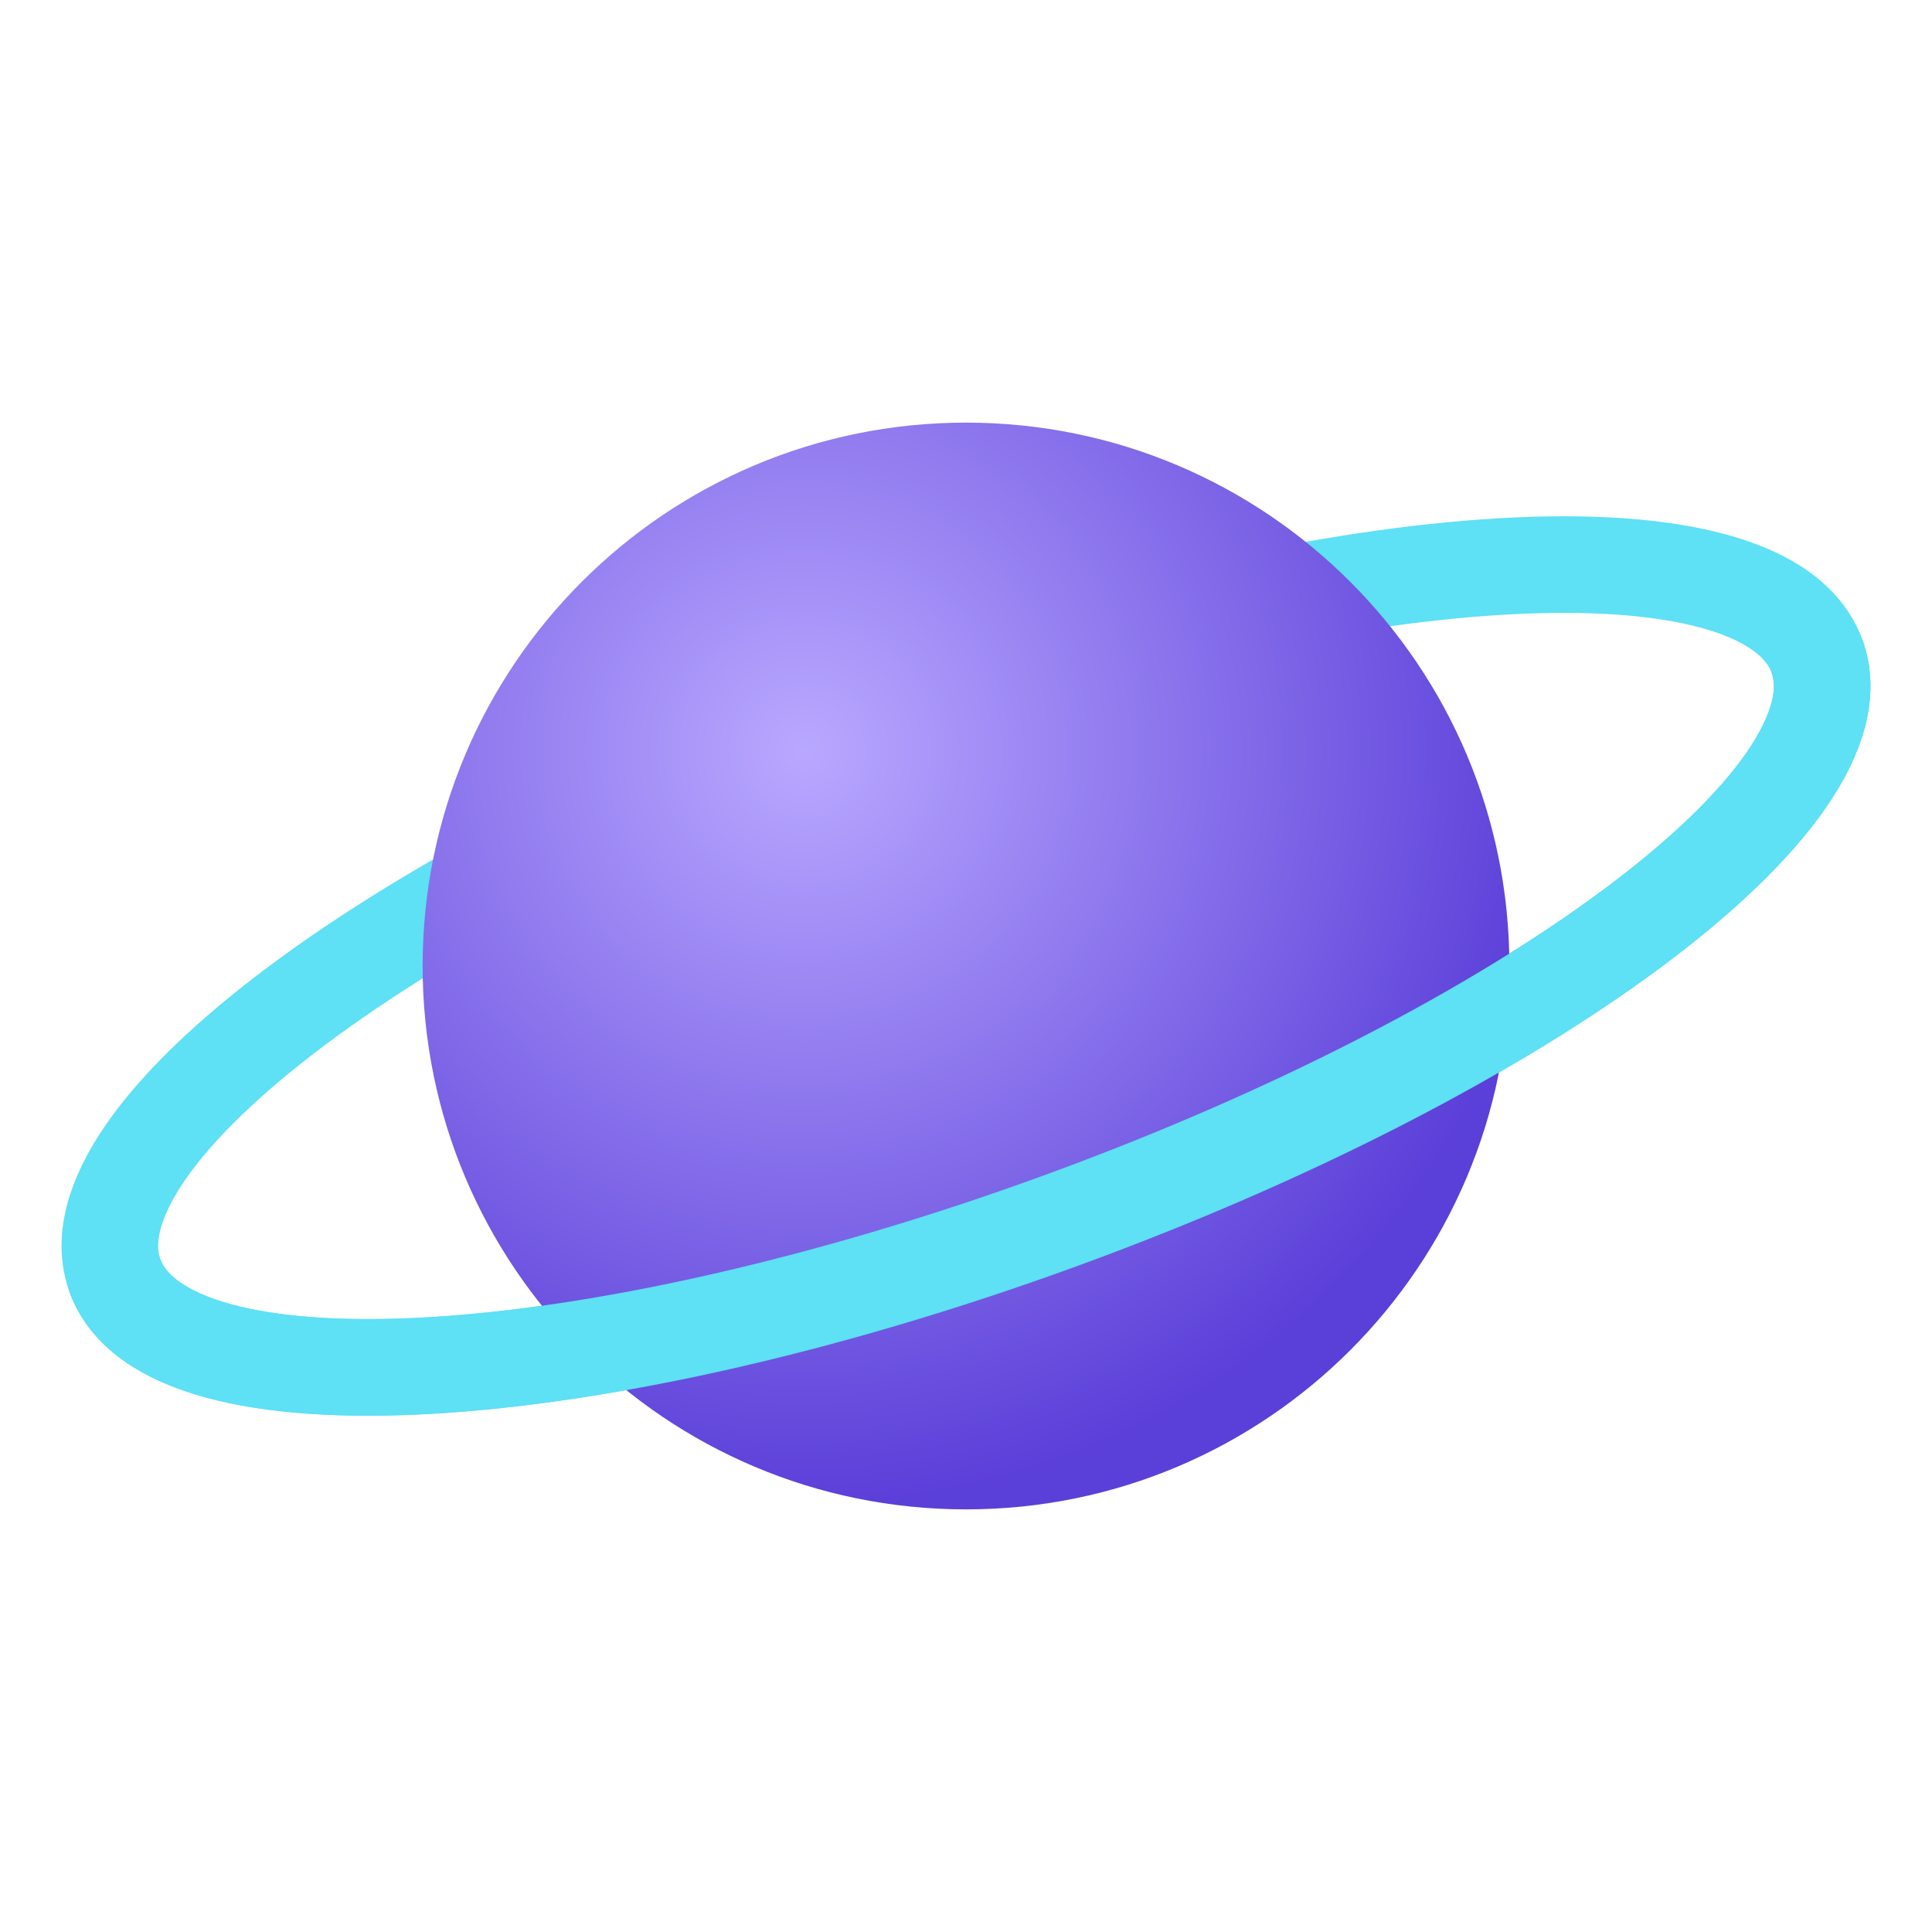
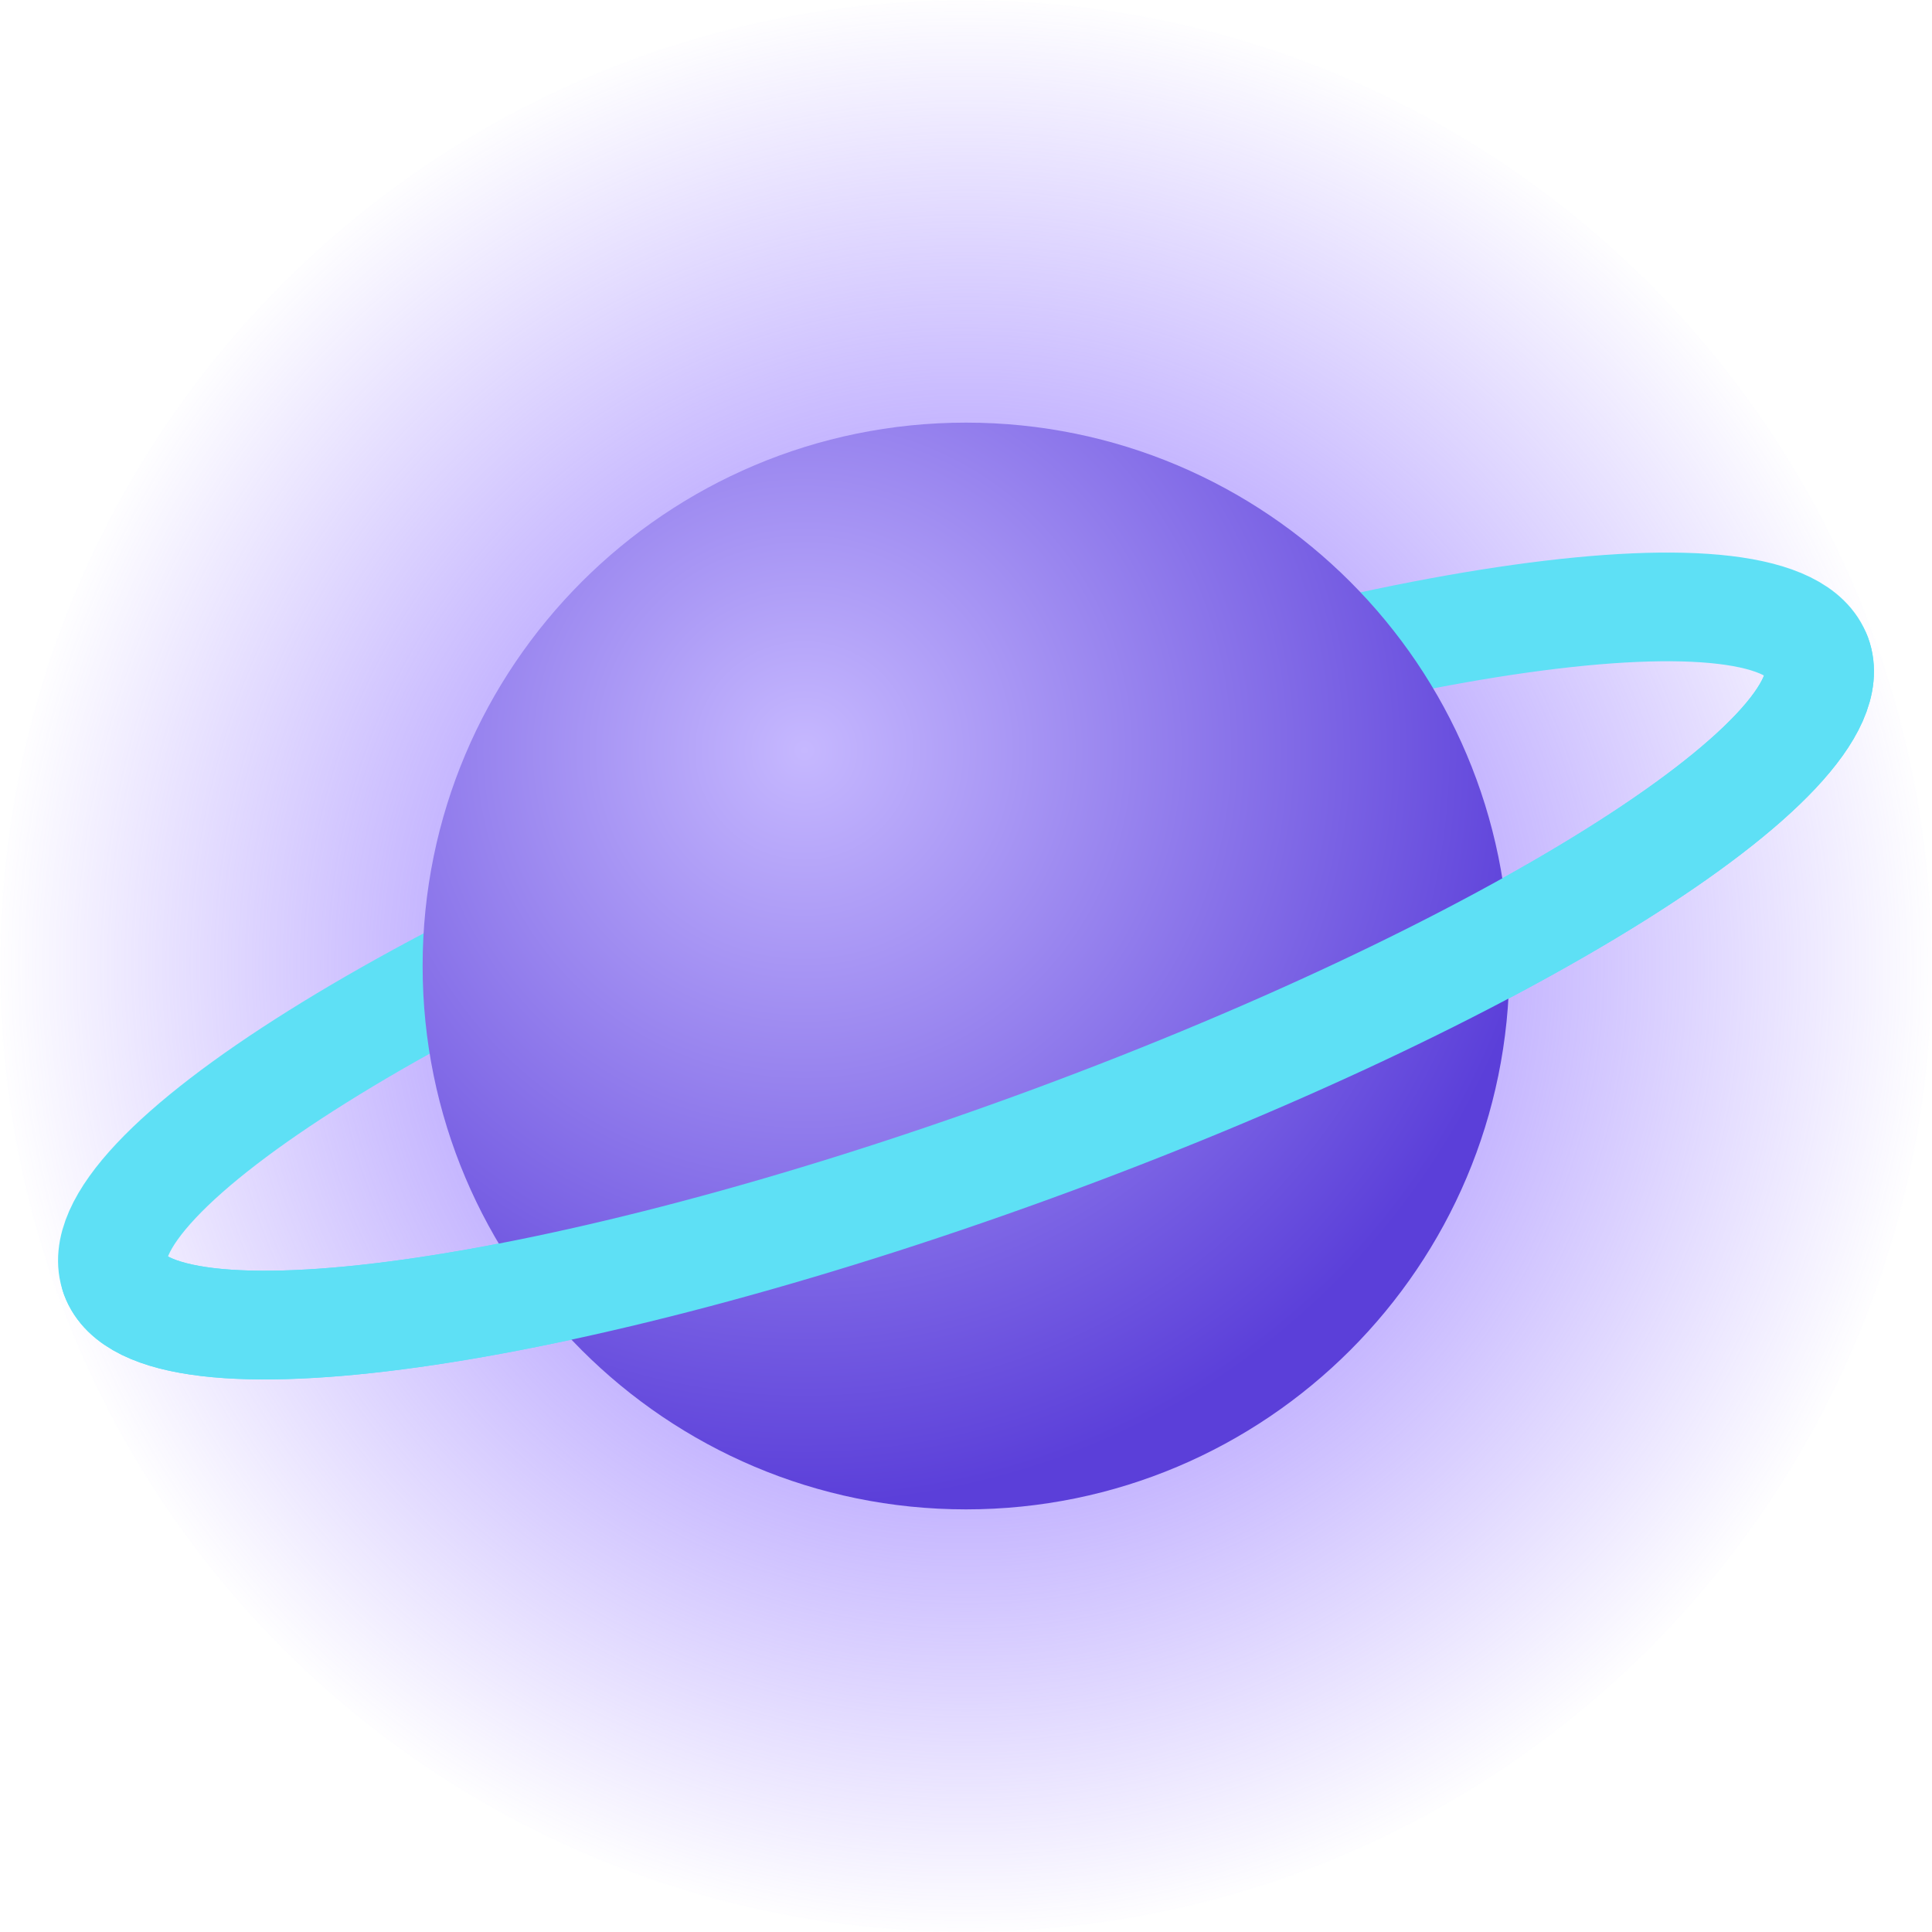
<svg xmlns="http://www.w3.org/2000/svg" viewBox="0 0 32 32">
  <defs>
    <radialGradient id="g" cx="35%" cy="30%" r="70%">
-       <stop offset="0" stop-color="#b9a8ff" />
+       <stop offset="0" stop-color="#c6b8ff" />
      <stop offset="1" stop-color="#5b3fd9" />
    </radialGradient>
+     <radialGradient id="glow">
+       <stop offset="0.55" stop-color="#8b6cff" stop-opacity="0.5" />
+       <stop offset="1" stop-color="#8b6cff" stop-opacity="0" />
+     </radialGradient>
  </defs>
-   <g fill="none" stroke="#5ee0f5" stroke-width="1.6" stroke-linecap="round" transform="rotate(-20 16 16)">
-     <ellipse cx="16" cy="16" rx="15" ry="4.5" />
+   <circle cx="16" cy="16" r="16" fill="url(#glow)" />
+   <g fill="none" stroke="#5ee0f5" stroke-width="1.8" stroke-linecap="round" transform="rotate(-20 16 16)">
+     <ellipse cx="16" cy="16" rx="15" ry="3.2" />
  </g>
  <circle cx="16" cy="16" r="9" fill="url(#g)" />
-   <g fill="none" stroke="#5ee0f5" stroke-width="1.6" stroke-linecap="round" transform="rotate(-20 16 16)">
-     <path d="M1 16 A15 4.5 0 0 0 31 16" />
+   <g fill="none" stroke="#5ee0f5" stroke-width="1.8" stroke-linecap="round" transform="rotate(-20 16 16)">
+     <path d="M1 16 A15 3.2 0 0 0 31 16" />
  </g>
</svg>
